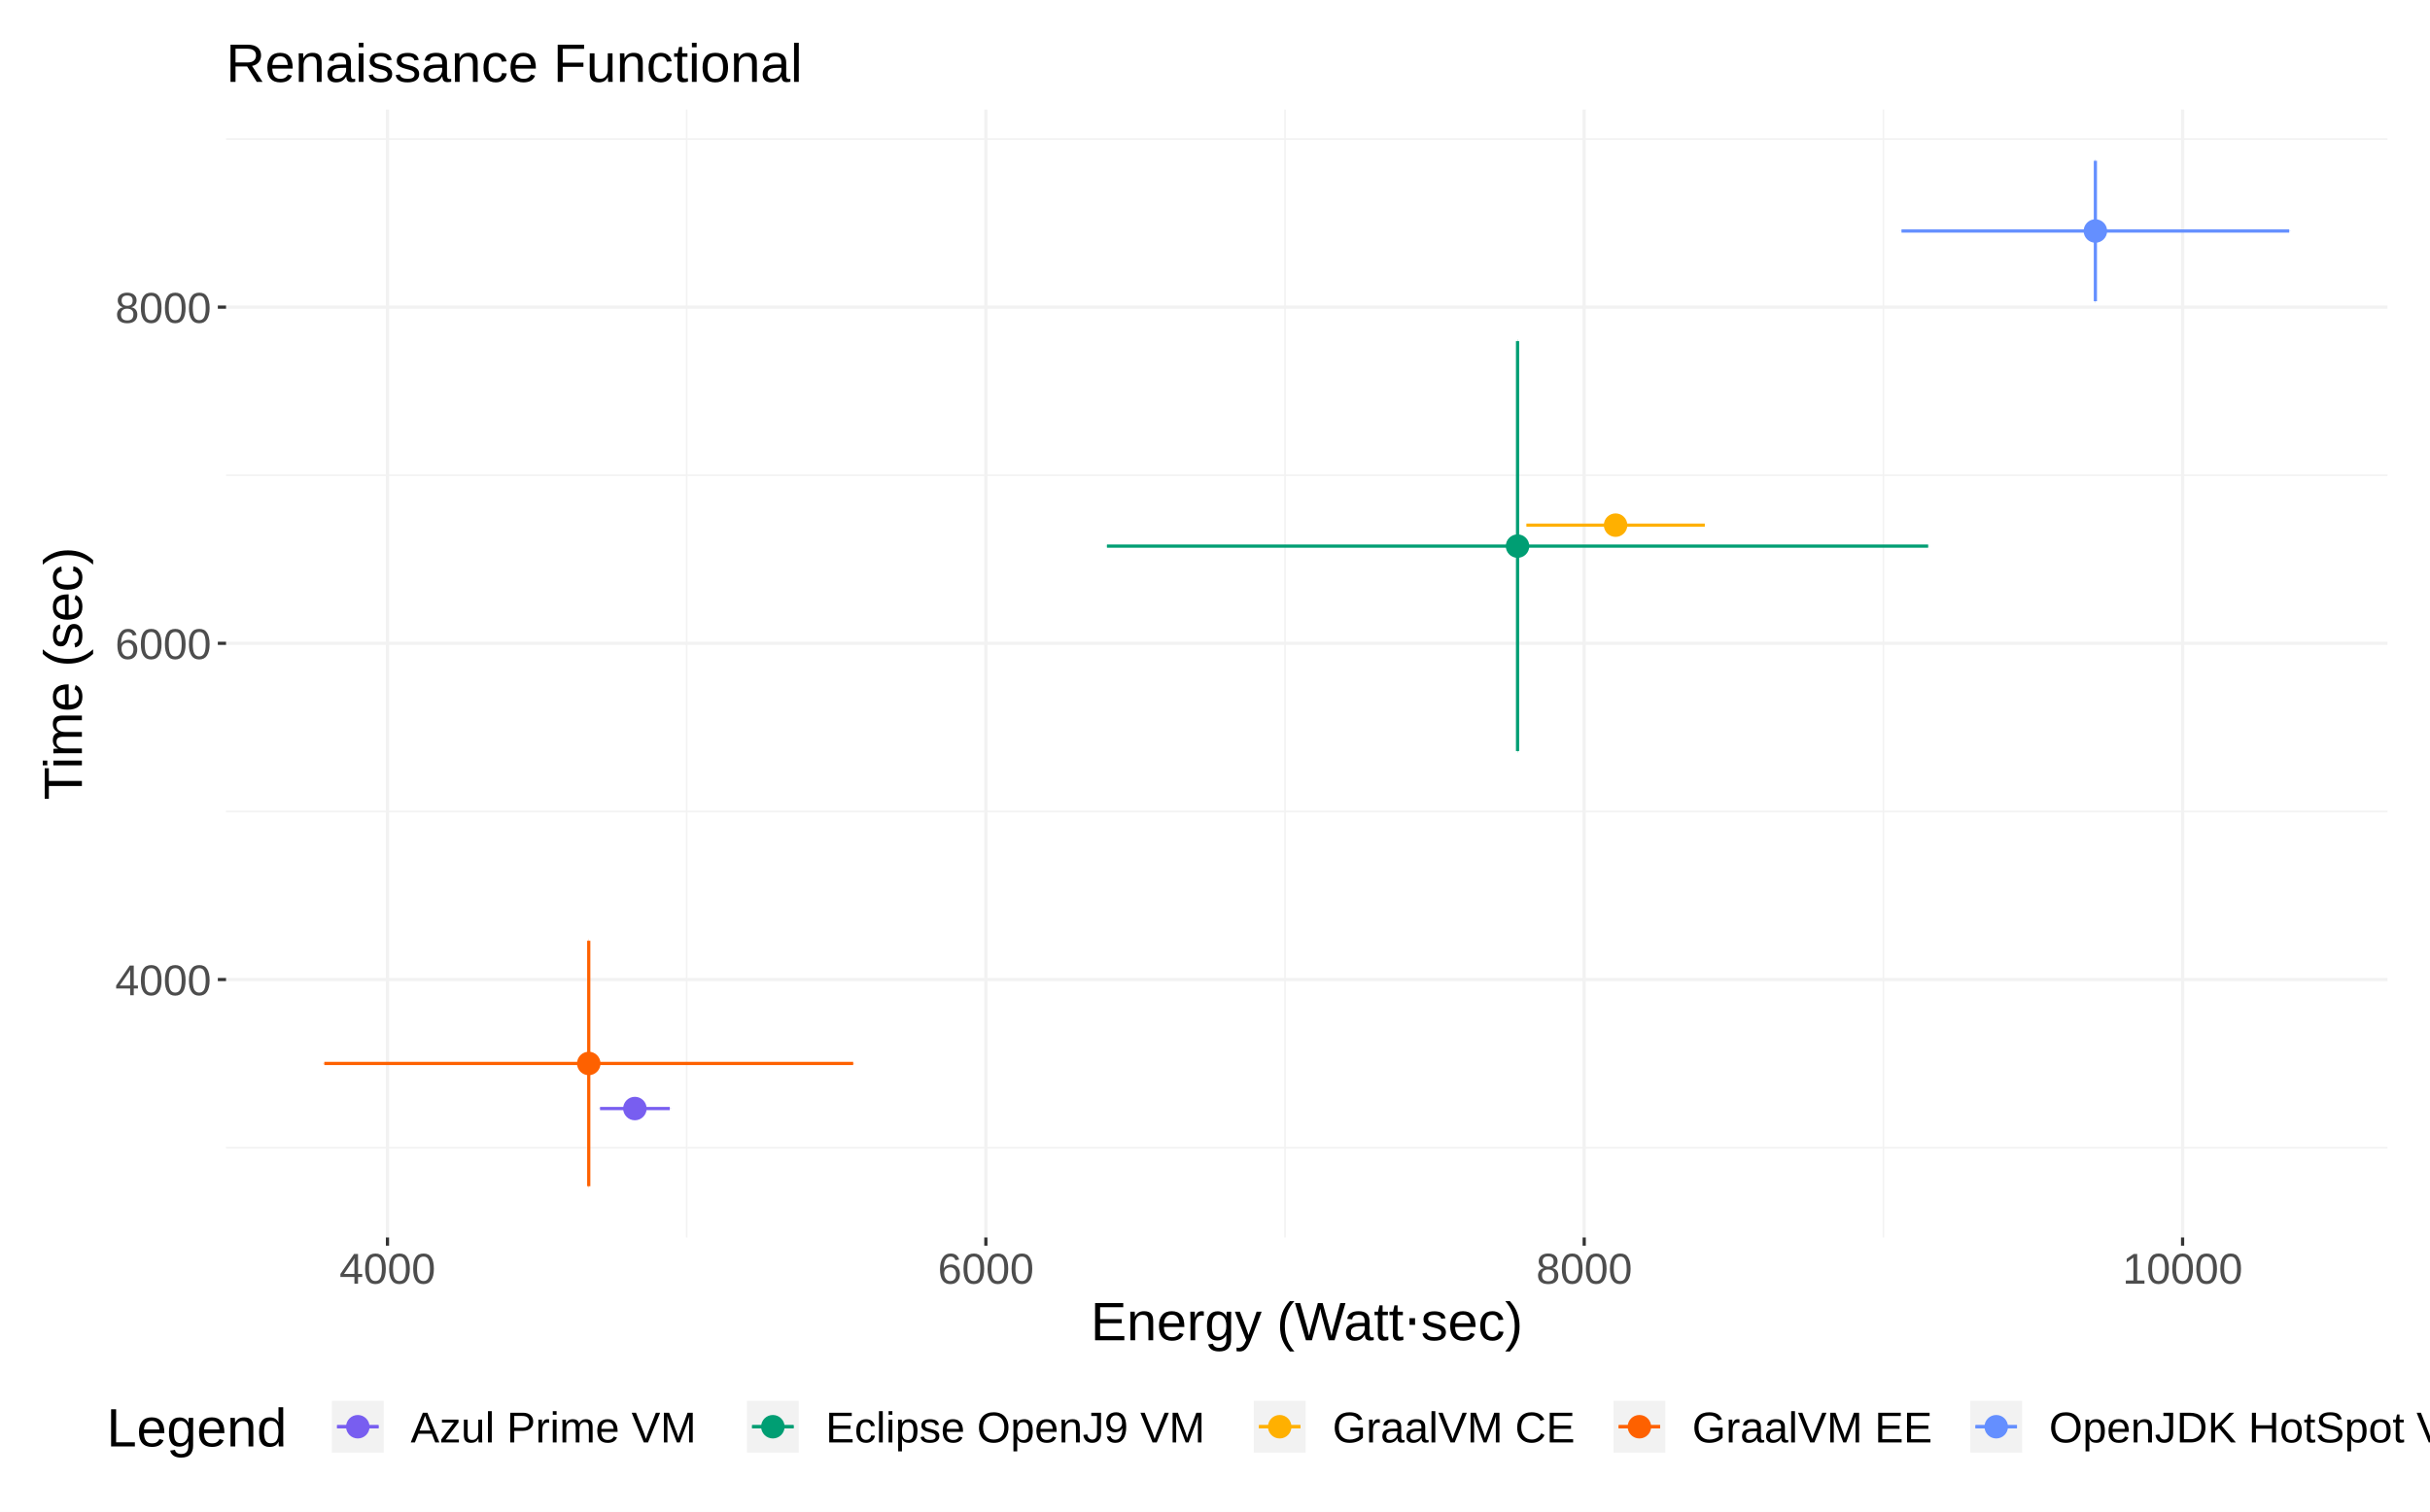
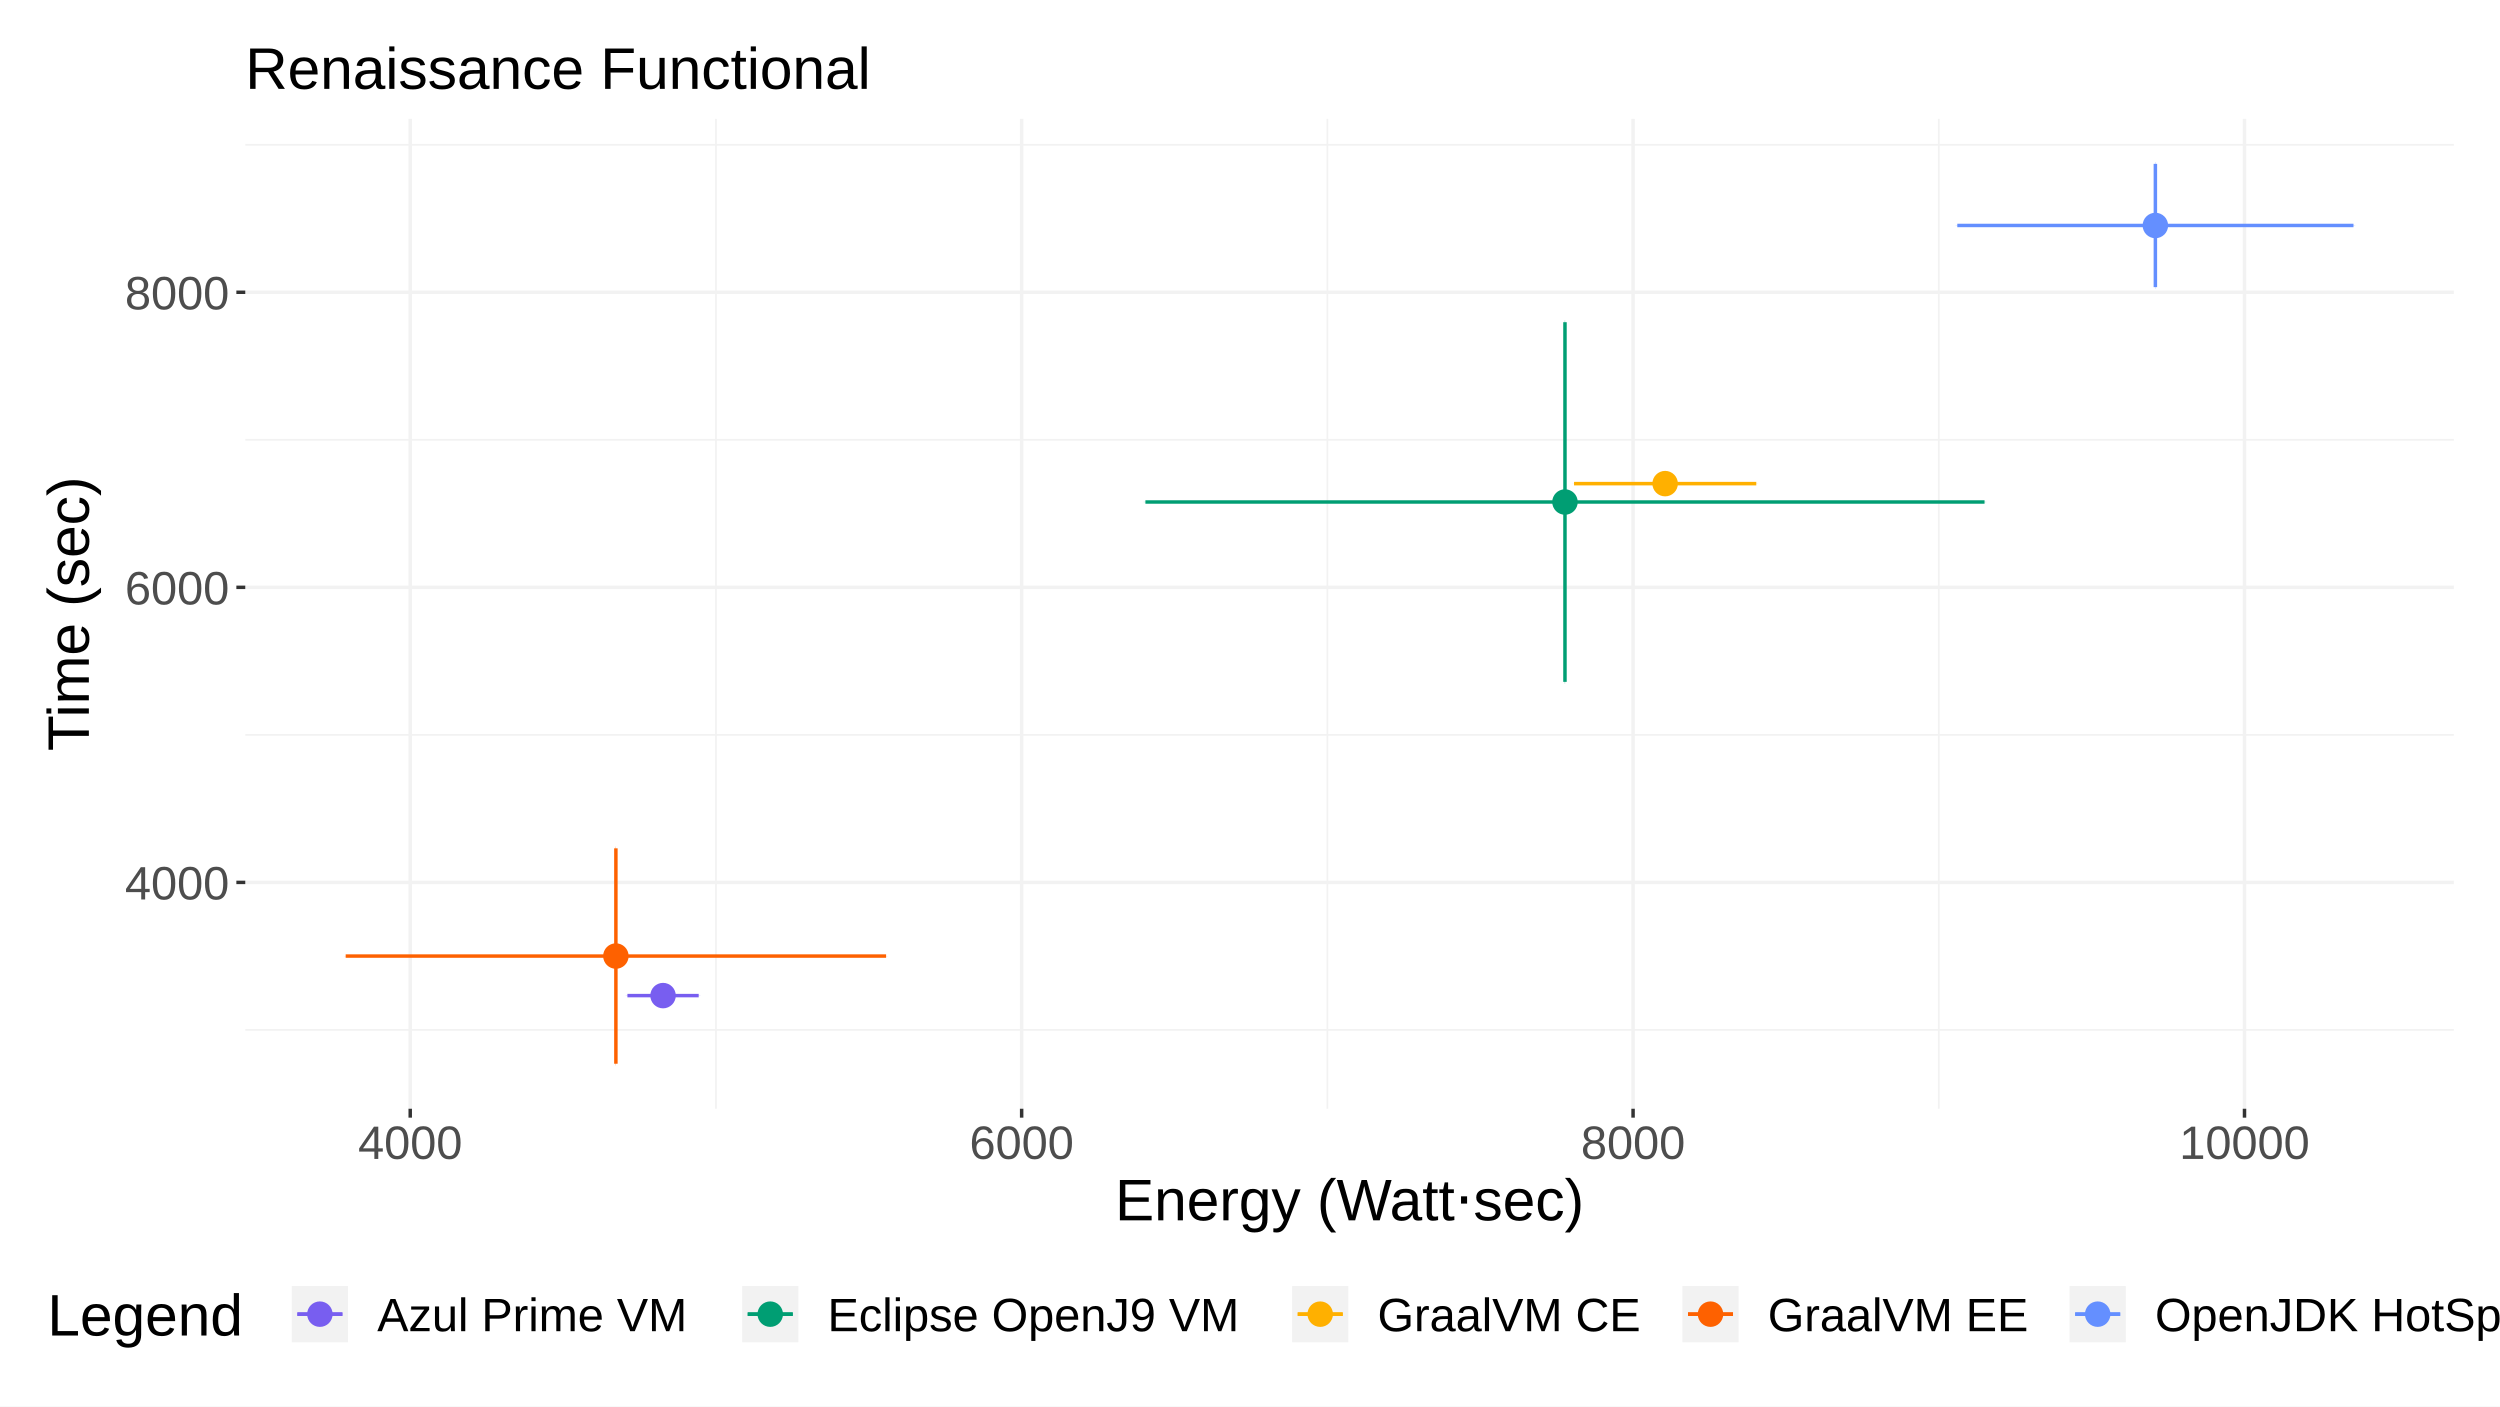
- <svg xmlns="http://www.w3.org/2000/svg" class="svglite" width="810.00pt" height="504.00pt" viewBox="0 0 810.00 504.00">
+ <svg xmlns="http://www.w3.org/2000/svg" class="svglite" width="768.00pt" height="432.00pt" viewBox="0 0 768.00 432.00">
  <defs>
    <style type="text/css">
    .svglite line, .svglite polyline, .svglite polygon, .svglite path, .svglite rect, .svglite circle {
      fill: none;
      stroke: #000000;
      stroke-linecap: round;
      stroke-linejoin: round;
      stroke-miterlimit: 10.00;
    }
    .svglite text {
      white-space: pre;
    }
  </style>
  </defs>
  <rect width="100%" height="100%" style="stroke: none; fill: #FFFFFF;" />
  <defs>
-     <clipPath id="cpMC4wMHw4MTAuMDB8MC4wMHw1MDQuMDA=">
-       <rect x="0.00" y="0.00" width="810.00" height="504.00" />
+     <clipPath id="cpMC4wMHw3NjguMDB8MC4wMHw0MzIuMDA=">
+       <rect x="0.00" y="0.00" width="768.00" height="432.00" />
    </clipPath>
  </defs>
-   <g clip-path="url(#cpMC4wMHw4MTAuMDB8MC4wMHw1MDQuMDA=)">
-     <rect x="0.00" y="-0" width="810.00" height="504.00" style="stroke-width: 1.07; stroke: #FFFFFF; fill: #FFFFFF;" />
+   <g clip-path="url(#cpMC4wMHw3NjguMDB8MC4wMHw0MzIuMDA=)">
+     <rect x="0.00" y="0.00" width="768.00" height="432.00" style="stroke-width: 1.07; stroke: #FFFFFF; fill: #FFFFFF;" />
  </g>
  <defs>
-     <clipPath id="cpNzUuMzV8Nzk1LjgzfDM2LjUyfDQxMi42MA==">
-       <rect x="75.35" y="36.52" width="720.48" height="376.08" />
+     <clipPath id="cpNzUuMzV8NzUzLjgzfDM2LjUyfDM0MC42MA==">
+       <rect x="75.35" y="36.52" width="678.48" height="304.08" />
    </clipPath>
  </defs>
-   <g clip-path="url(#cpNzUuMzV8Nzk1LjgzfDM2LjUyfDQxMi42MA==)">
-     <rect x="75.35" y="36.52" width="720.48" height="376.08" style="stroke-width: 1.07; stroke: none;" />
-     <polyline points="75.35,382.65 795.83,382.65 " style="stroke-width: 0.53; stroke: #F2F2F2; stroke-linecap: butt;" />
-     <polyline points="75.35,270.55 795.83,270.55 " style="stroke-width: 0.53; stroke: #F2F2F2; stroke-linecap: butt;" />
-     <polyline points="75.35,158.46 795.83,158.46 " style="stroke-width: 0.53; stroke: #F2F2F2; stroke-linecap: butt;" />
-     <polyline points="75.35,46.36 795.83,46.36 " style="stroke-width: 0.53; stroke: #F2F2F2; stroke-linecap: butt;" />
-     <polyline points="228.89,412.60 228.89,36.52 " style="stroke-width: 0.53; stroke: #F2F2F2; stroke-linecap: butt;" />
-     <polyline points="428.34,412.60 428.34,36.52 " style="stroke-width: 0.53; stroke: #F2F2F2; stroke-linecap: butt;" />
-     <polyline points="627.80,412.60 627.80,36.52 " style="stroke-width: 0.53; stroke: #F2F2F2; stroke-linecap: butt;" />
-     <polyline points="75.35,326.60 795.83,326.60 " style="stroke-width: 1.07; stroke: #F2F2F2; stroke-linecap: butt;" />
-     <polyline points="75.35,214.50 795.83,214.50 " style="stroke-width: 1.07; stroke: #F2F2F2; stroke-linecap: butt;" />
-     <polyline points="75.35,102.41 795.83,102.41 " style="stroke-width: 1.07; stroke: #F2F2F2; stroke-linecap: butt;" />
-     <polyline points="129.16,412.60 129.16,36.52 " style="stroke-width: 1.07; stroke: #F2F2F2; stroke-linecap: butt;" />
-     <polyline points="328.62,412.60 328.62,36.52 " style="stroke-width: 1.07; stroke: #F2F2F2; stroke-linecap: butt;" />
-     <polyline points="528.07,412.60 528.07,36.52 " style="stroke-width: 1.07; stroke: #F2F2F2; stroke-linecap: butt;" />
-     <polyline points="727.53,412.60 727.53,36.52 " style="stroke-width: 1.07; stroke: #F2F2F2; stroke-linecap: butt;" />
-     <circle cx="211.63" cy="369.62" r="3.56" style="stroke-width: 0.71; stroke: #785EF0; fill: #785EF0;" />
-     <circle cx="505.85" cy="182.09" r="3.56" style="stroke-width: 0.71; stroke: #009E73; fill: #009E73;" />
-     <circle cx="538.53" cy="175.10" r="3.56" style="stroke-width: 0.71; stroke: #FFB000; fill: #FFB000;" />
-     <circle cx="196.25" cy="354.59" r="3.56" style="stroke-width: 0.71; stroke: #FE6100; fill: #FE6100;" />
-     <circle cx="698.46" cy="77.02" r="3.56" style="stroke-width: 0.71; stroke: #648FFF; fill: #648FFF;" />
-     <polyline points="223.26,369.64 223.26,369.60 " style="stroke-width: 1.07; stroke: #785EF0; stroke-linecap: butt;" />
-     <polyline points="223.26,369.62 200.01,369.62 " style="stroke-width: 1.07; stroke: #785EF0; stroke-linecap: butt;" />
-     <polyline points="200.01,369.64 200.01,369.60 " style="stroke-width: 1.07; stroke: #785EF0; stroke-linecap: butt;" />
-     <polyline points="642.72,182.11 642.72,182.07 " style="stroke-width: 1.07; stroke: #009E73; stroke-linecap: butt;" />
-     <polyline points="642.72,182.09 368.98,182.09 " style="stroke-width: 1.07; stroke: #009E73; stroke-linecap: butt;" />
-     <polyline points="368.98,182.11 368.98,182.07 " style="stroke-width: 1.07; stroke: #009E73; stroke-linecap: butt;" />
-     <polyline points="568.27,175.12 568.27,175.08 " style="stroke-width: 1.07; stroke: #FFB000; stroke-linecap: butt;" />
-     <polyline points="568.27,175.10 508.80,175.10 " style="stroke-width: 1.07; stroke: #FFB000; stroke-linecap: butt;" />
-     <polyline points="508.80,175.12 508.80,175.08 " style="stroke-width: 1.07; stroke: #FFB000; stroke-linecap: butt;" />
-     <polyline points="284.40,354.61 284.40,354.57 " style="stroke-width: 1.07; stroke: #FE6100; stroke-linecap: butt;" />
-     <polyline points="284.40,354.59 108.10,354.59 " style="stroke-width: 1.07; stroke: #FE6100; stroke-linecap: butt;" />
-     <polyline points="108.10,354.61 108.10,354.57 " style="stroke-width: 1.07; stroke: #FE6100; stroke-linecap: butt;" />
-     <polyline points="763.08,77.04 763.08,77.00 " style="stroke-width: 1.07; stroke: #648FFF; stroke-linecap: butt;" />
-     <polyline points="763.08,77.02 633.83,77.02 " style="stroke-width: 1.07; stroke: #648FFF; stroke-linecap: butt;" />
-     <polyline points="633.83,77.04 633.83,77.00 " style="stroke-width: 1.07; stroke: #648FFF; stroke-linecap: butt;" />
-     <polyline points="211.60,367.62 211.67,367.62 " style="stroke-width: 1.07; stroke: #785EF0; stroke-linecap: butt;" />
-     <polyline points="211.63,367.62 211.63,371.62 " style="stroke-width: 1.07; stroke: #785EF0; stroke-linecap: butt;" />
-     <polyline points="211.60,371.62 211.67,371.62 " style="stroke-width: 1.07; stroke: #785EF0; stroke-linecap: butt;" />
-     <polyline points="505.82,113.75 505.89,113.75 " style="stroke-width: 1.07; stroke: #009E73; stroke-linecap: butt;" />
-     <polyline points="505.85,113.75 505.85,250.42 " style="stroke-width: 1.07; stroke: #009E73; stroke-linecap: butt;" />
-     <polyline points="505.82,250.42 505.89,250.42 " style="stroke-width: 1.07; stroke: #009E73; stroke-linecap: butt;" />
-     <polyline points="538.50,173.24 538.57,173.24 " style="stroke-width: 1.07; stroke: #FFB000; stroke-linecap: butt;" />
-     <polyline points="538.53,173.24 538.53,176.97 " style="stroke-width: 1.07; stroke: #FFB000; stroke-linecap: butt;" />
-     <polyline points="538.50,176.97 538.57,176.97 " style="stroke-width: 1.07; stroke: #FFB000; stroke-linecap: butt;" />
-     <polyline points="196.21,313.67 196.28,313.67 " style="stroke-width: 1.07; stroke: #FE6100; stroke-linecap: butt;" />
-     <polyline points="196.25,313.67 196.25,395.51 " style="stroke-width: 1.07; stroke: #FE6100; stroke-linecap: butt;" />
-     <polyline points="196.21,395.51 196.28,395.51 " style="stroke-width: 1.07; stroke: #FE6100; stroke-linecap: butt;" />
-     <polyline points="698.42,53.62 698.49,53.62 " style="stroke-width: 1.07; stroke: #648FFF; stroke-linecap: butt;" />
-     <polyline points="698.46,53.62 698.46,100.43 " style="stroke-width: 1.07; stroke: #648FFF; stroke-linecap: butt;" />
-     <polyline points="698.42,100.43 698.49,100.43 " style="stroke-width: 1.07; stroke: #648FFF; stroke-linecap: butt;" />
+   <g clip-path="url(#cpNzUuMzV8NzUzLjgzfDM2LjUyfDM0MC42MA==)">
+     <rect x="75.35" y="36.52" width="678.48" height="304.08" style="stroke-width: 1.07; stroke: none;" />
+     <polyline points="75.35,316.38 753.83,316.38 " style="stroke-width: 0.53; stroke: #F2F2F2; stroke-linecap: butt;" />
+     <polyline points="75.35,225.75 753.83,225.75 " style="stroke-width: 0.53; stroke: #F2F2F2; stroke-linecap: butt;" />
+     <polyline points="75.35,135.11 753.83,135.11 " style="stroke-width: 0.53; stroke: #F2F2F2; stroke-linecap: butt;" />
+     <polyline points="75.35,44.48 753.83,44.48 " style="stroke-width: 0.53; stroke: #F2F2F2; stroke-linecap: butt;" />
+     <polyline points="219.94,340.60 219.94,36.52 " style="stroke-width: 0.53; stroke: #F2F2F2; stroke-linecap: butt;" />
+     <polyline points="407.77,340.60 407.77,36.52 " style="stroke-width: 0.53; stroke: #F2F2F2; stroke-linecap: butt;" />
+     <polyline points="595.60,340.60 595.60,36.52 " style="stroke-width: 0.53; stroke: #F2F2F2; stroke-linecap: butt;" />
+     <polyline points="75.35,271.07 753.83,271.07 " style="stroke-width: 1.07; stroke: #F2F2F2; stroke-linecap: butt;" />
+     <polyline points="75.35,180.43 753.83,180.43 " style="stroke-width: 1.07; stroke: #F2F2F2; stroke-linecap: butt;" />
+     <polyline points="75.35,89.79 753.83,89.79 " style="stroke-width: 1.07; stroke: #F2F2F2; stroke-linecap: butt;" />
+     <polyline points="126.02,340.60 126.02,36.52 " style="stroke-width: 1.07; stroke: #F2F2F2; stroke-linecap: butt;" />
+     <polyline points="313.85,340.60 313.85,36.52 " style="stroke-width: 1.07; stroke: #F2F2F2; stroke-linecap: butt;" />
+     <polyline points="501.68,340.60 501.68,36.52 " style="stroke-width: 1.07; stroke: #F2F2F2; stroke-linecap: butt;" />
+     <polyline points="689.51,340.60 689.51,36.52 " style="stroke-width: 1.07; stroke: #F2F2F2; stroke-linecap: butt;" />
+     <circle cx="203.69" cy="305.85" r="3.56" style="stroke-width: 0.71; stroke: #785EF0; fill: #785EF0;" />
+     <circle cx="480.76" cy="154.22" r="3.56" style="stroke-width: 0.71; stroke: #009E73; fill: #009E73;" />
+     <circle cx="511.53" cy="148.57" r="3.56" style="stroke-width: 0.71; stroke: #FFB000; fill: #FFB000;" />
+     <circle cx="189.20" cy="293.70" r="3.56" style="stroke-width: 0.71; stroke: #FE6100; fill: #FE6100;" />
+     <circle cx="662.13" cy="69.27" r="3.56" style="stroke-width: 0.71; stroke: #648FFF; fill: #648FFF;" />
+     <polyline points="214.64,305.86 214.64,305.83 " style="stroke-width: 1.07; stroke: #785EF0; stroke-linecap: butt;" />
+     <polyline points="214.64,305.85 192.74,305.85 " style="stroke-width: 1.07; stroke: #785EF0; stroke-linecap: butt;" />
+     <polyline points="192.74,305.86 192.74,305.83 " style="stroke-width: 1.07; stroke: #785EF0; stroke-linecap: butt;" />
+     <polyline points="609.65,154.23 609.65,154.20 " style="stroke-width: 1.07; stroke: #009E73; stroke-linecap: butt;" />
+     <polyline points="609.65,154.22 351.87,154.22 " style="stroke-width: 1.07; stroke: #009E73; stroke-linecap: butt;" />
+     <polyline points="351.87,154.23 351.87,154.20 " style="stroke-width: 1.07; stroke: #009E73; stroke-linecap: butt;" />
+     <polyline points="539.53,148.59 539.53,148.56 " style="stroke-width: 1.07; stroke: #FFB000; stroke-linecap: butt;" />
+     <polyline points="539.53,148.57 483.54,148.57 " style="stroke-width: 1.07; stroke: #FFB000; stroke-linecap: butt;" />
+     <polyline points="483.54,148.59 483.54,148.56 " style="stroke-width: 1.07; stroke: #FFB000; stroke-linecap: butt;" />
+     <polyline points="272.21,293.71 272.21,293.68 " style="stroke-width: 1.07; stroke: #FE6100; stroke-linecap: butt;" />
+     <polyline points="272.21,293.70 106.19,293.70 " style="stroke-width: 1.07; stroke: #FE6100; stroke-linecap: butt;" />
+     <polyline points="106.19,293.71 106.19,293.68 " style="stroke-width: 1.07; stroke: #FE6100; stroke-linecap: butt;" />
+     <polyline points="722.99,69.29 722.99,69.25 " style="stroke-width: 1.07; stroke: #648FFF; stroke-linecap: butt;" />
+     <polyline points="722.99,69.27 601.28,69.27 " style="stroke-width: 1.07; stroke: #648FFF; stroke-linecap: butt;" />
+     <polyline points="601.28,69.29 601.28,69.25 " style="stroke-width: 1.07; stroke: #648FFF; stroke-linecap: butt;" />
+     <polyline points="203.66,304.23 203.72,304.23 " style="stroke-width: 1.07; stroke: #785EF0; stroke-linecap: butt;" />
+     <polyline points="203.69,304.23 203.69,307.46 " style="stroke-width: 1.07; stroke: #785EF0; stroke-linecap: butt;" />
+     <polyline points="203.66,307.46 203.72,307.46 " style="stroke-width: 1.07; stroke: #785EF0; stroke-linecap: butt;" />
+     <polyline points="480.72,98.97 480.79,98.97 " style="stroke-width: 1.07; stroke: #009E73; stroke-linecap: butt;" />
+     <polyline points="480.76,98.97 480.76,209.47 " style="stroke-width: 1.07; stroke: #009E73; stroke-linecap: butt;" />
+     <polyline points="480.72,209.47 480.79,209.47 " style="stroke-width: 1.07; stroke: #009E73; stroke-linecap: butt;" />
+     <polyline points="511.50,147.06 511.57,147.06 " style="stroke-width: 1.07; stroke: #FFB000; stroke-linecap: butt;" />
+     <polyline points="511.53,147.06 511.53,150.08 " style="stroke-width: 1.07; stroke: #FFB000; stroke-linecap: butt;" />
+     <polyline points="511.50,150.08 511.57,150.08 " style="stroke-width: 1.07; stroke: #FFB000; stroke-linecap: butt;" />
+     <polyline points="189.17,260.61 189.23,260.61 " style="stroke-width: 1.07; stroke: #FE6100; stroke-linecap: butt;" />
+     <polyline points="189.20,260.61 189.20,326.78 " style="stroke-width: 1.07; stroke: #FE6100; stroke-linecap: butt;" />
+     <polyline points="189.17,326.78 189.23,326.78 " style="stroke-width: 1.07; stroke: #FE6100; stroke-linecap: butt;" />
+     <polyline points="662.10,50.34 662.16,50.34 " style="stroke-width: 1.07; stroke: #648FFF; stroke-linecap: butt;" />
+     <polyline points="662.13,50.34 662.13,88.20 " style="stroke-width: 1.07; stroke: #648FFF; stroke-linecap: butt;" />
+     <polyline points="662.10,88.20 662.16,88.20 " style="stroke-width: 1.07; stroke: #648FFF; stroke-linecap: butt;" />
  </g>
-   <g clip-path="url(#cpMC4wMHw4MTAuMDB8MC4wMHw1MDQuMDA=)">
-     <text x="70.42" y="331.85" text-anchor="end" style="font-size: 14.40px;fill: #4D4D4D; font-family: &quot;Liberation Sans&quot;;" textLength="36.63px" lengthAdjust="spacingAndGlyphs">4000</text>
-     <text x="70.42" y="219.75" text-anchor="end" style="font-size: 14.40px;fill: #4D4D4D; font-family: &quot;Liberation Sans&quot;;" textLength="36.63px" lengthAdjust="spacingAndGlyphs">6000</text>
-     <text x="70.42" y="107.65" text-anchor="end" style="font-size: 14.40px;fill: #4D4D4D; font-family: &quot;Liberation Sans&quot;;" textLength="36.63px" lengthAdjust="spacingAndGlyphs">8000</text>
-     <polyline points="72.61,326.60 75.35,326.60 " style="stroke-width: 1.07; stroke: #333333; stroke-linecap: butt;" />
-     <polyline points="72.61,214.50 75.35,214.50 " style="stroke-width: 1.07; stroke: #333333; stroke-linecap: butt;" />
-     <polyline points="72.61,102.41 75.35,102.41 " style="stroke-width: 1.07; stroke: #333333; stroke-linecap: butt;" />
-     <polyline points="129.16,415.34 129.16,412.60 " style="stroke-width: 1.07; stroke: #333333; stroke-linecap: butt;" />
-     <polyline points="328.62,415.34 328.62,412.60 " style="stroke-width: 1.07; stroke: #333333; stroke-linecap: butt;" />
-     <polyline points="528.07,415.34 528.07,412.60 " style="stroke-width: 1.07; stroke: #333333; stroke-linecap: butt;" />
-     <polyline points="727.53,415.34 727.53,412.60 " style="stroke-width: 1.07; stroke: #333333; stroke-linecap: butt;" />
-     <text x="129.16" y="428.02" text-anchor="middle" style="font-size: 14.40px;fill: #4D4D4D; font-family: &quot;Liberation Sans&quot;;" textLength="36.63px" lengthAdjust="spacingAndGlyphs">4000</text>
-     <text x="328.62" y="428.02" text-anchor="middle" style="font-size: 14.40px;fill: #4D4D4D; font-family: &quot;Liberation Sans&quot;;" textLength="36.63px" lengthAdjust="spacingAndGlyphs">6000</text>
-     <text x="528.07" y="428.02" text-anchor="middle" style="font-size: 14.40px;fill: #4D4D4D; font-family: &quot;Liberation Sans&quot;;" textLength="36.63px" lengthAdjust="spacingAndGlyphs">8000</text>
-     <text x="727.53" y="428.02" text-anchor="middle" style="font-size: 14.40px;fill: #4D4D4D; font-family: &quot;Liberation Sans&quot;;" textLength="45.79px" lengthAdjust="spacingAndGlyphs">10000</text>
-     <text x="435.59" y="446.88" text-anchor="middle" style="font-size: 18.00px; font-family: &quot;Liberation Sans&quot;;" textLength="160.65px" lengthAdjust="spacingAndGlyphs">Energy (Watt⋅sec)</text>
-     <text transform="translate(27.30,224.56) rotate(-90)" text-anchor="middle" style="font-size: 18.00px; font-family: &quot;Liberation Sans&quot;;" textLength="94.16px" lengthAdjust="spacingAndGlyphs">Time (sec)</text>
-     <rect x="30.07" y="461.59" width="811.04" height="28.24" style="stroke-width: 1.07; stroke: none; fill: #FFFFFF;" />
-     <text x="35.55" y="482.27" style="font-size: 18.00px; font-family: &quot;Liberation Sans&quot;;" textLength="66.12px" lengthAdjust="spacingAndGlyphs">Legend</text>
-     <rect x="110.63" y="467.07" width="17.28" height="17.28" style="stroke-width: 1.07; stroke: none; fill: #F2F2F2;" />
-     <circle cx="119.27" cy="475.71" r="3.56" style="stroke-width: 0.71; stroke: #785EF0; fill: #785EF0;" />
-     <line x1="112.36" y1="475.71" x2="126.18" y2="475.71" style="stroke-width: 1.07; stroke: #785EF0; stroke-linecap: butt;" />
-     <line x1="112.36" y1="475.71" x2="126.18" y2="475.71" style="stroke-width: 1.07; stroke: #785EF0; stroke-linecap: butt;" />
-     <rect x="248.98" y="467.07" width="17.28" height="17.28" style="stroke-width: 1.07; stroke: none; fill: #F2F2F2;" />
-     <circle cx="257.62" cy="475.71" r="3.56" style="stroke-width: 0.71; stroke: #009E73; fill: #009E73;" />
-     <line x1="250.70" y1="475.71" x2="264.53" y2="475.71" style="stroke-width: 1.07; stroke: #009E73; stroke-linecap: butt;" />
-     <line x1="250.70" y1="475.71" x2="264.53" y2="475.71" style="stroke-width: 1.07; stroke: #009E73; stroke-linecap: butt;" />
-     <rect x="417.93" y="467.07" width="17.28" height="17.28" style="stroke-width: 1.07; stroke: none; fill: #F2F2F2;" />
-     <circle cx="426.57" cy="475.71" r="3.56" style="stroke-width: 0.71; stroke: #FFB000; fill: #FFB000;" />
-     <line x1="419.66" y1="475.71" x2="433.48" y2="475.71" style="stroke-width: 1.07; stroke: #FFB000; stroke-linecap: butt;" />
-     <line x1="419.66" y1="475.71" x2="433.48" y2="475.71" style="stroke-width: 1.07; stroke: #FFB000; stroke-linecap: butt;" />
-     <rect x="537.83" y="467.07" width="17.28" height="17.28" style="stroke-width: 1.07; stroke: none; fill: #F2F2F2;" />
-     <circle cx="546.47" cy="475.71" r="3.56" style="stroke-width: 0.71; stroke: #FE6100; fill: #FE6100;" />
-     <line x1="539.56" y1="475.71" x2="553.38" y2="475.71" style="stroke-width: 1.07; stroke: #FE6100; stroke-linecap: butt;" />
-     <line x1="539.56" y1="475.71" x2="553.38" y2="475.71" style="stroke-width: 1.07; stroke: #FE6100; stroke-linecap: butt;" />
-     <rect x="656.77" y="467.07" width="17.28" height="17.28" style="stroke-width: 1.07; stroke: none; fill: #F2F2F2;" />
-     <circle cx="665.41" cy="475.71" r="3.56" style="stroke-width: 0.71; stroke: #648FFF; fill: #648FFF;" />
-     <line x1="658.50" y1="475.71" x2="672.32" y2="475.71" style="stroke-width: 1.07; stroke: #648FFF; stroke-linecap: butt;" />
-     <line x1="658.50" y1="475.71" x2="672.32" y2="475.71" style="stroke-width: 1.07; stroke: #648FFF; stroke-linecap: butt;" />
-     <text x="136.88" y="480.95" style="font-size: 14.40px; font-family: &quot;Liberation Sans&quot;;" textLength="103.13px" lengthAdjust="spacingAndGlyphs">Azul Prime VM</text>
-     <text x="275.22" y="480.95" style="font-size: 14.40px; font-family: &quot;Liberation Sans&quot;;" textLength="133.74px" lengthAdjust="spacingAndGlyphs">Eclipse OpenJ9 VM</text>
-     <text x="444.18" y="480.95" style="font-size: 14.40px; font-family: &quot;Liberation Sans&quot;;" textLength="84.69px" lengthAdjust="spacingAndGlyphs">GraalVM CE</text>
-     <text x="564.07" y="480.95" style="font-size: 14.40px; font-family: &quot;Liberation Sans&quot;;" textLength="83.73px" lengthAdjust="spacingAndGlyphs">GraalVM EE</text>
-     <text x="683.02" y="480.95" style="font-size: 14.40px; font-family: &quot;Liberation Sans&quot;;" textLength="152.61px" lengthAdjust="spacingAndGlyphs">OpenJDK HotSpot VM</text>
+   <g clip-path="url(#cpMC4wMHw3NjguMDB8MC4wMHw0MzIuMDA=)">
+     <text x="70.42" y="276.31" text-anchor="end" style="font-size: 14.40px;fill: #4D4D4D; font-family: &quot;Liberation Sans&quot;;" textLength="36.63px" lengthAdjust="spacingAndGlyphs">4000</text>
+     <text x="70.42" y="185.68" text-anchor="end" style="font-size: 14.40px;fill: #4D4D4D; font-family: &quot;Liberation Sans&quot;;" textLength="36.63px" lengthAdjust="spacingAndGlyphs">6000</text>
+     <text x="70.42" y="95.04" text-anchor="end" style="font-size: 14.40px;fill: #4D4D4D; font-family: &quot;Liberation Sans&quot;;" textLength="36.63px" lengthAdjust="spacingAndGlyphs">8000</text>
+     <polyline points="72.61,271.07 75.35,271.07 " style="stroke-width: 1.07; stroke: #333333; stroke-linecap: butt;" />
+     <polyline points="72.61,180.43 75.35,180.43 " style="stroke-width: 1.07; stroke: #333333; stroke-linecap: butt;" />
+     <polyline points="72.61,89.79 75.35,89.79 " style="stroke-width: 1.07; stroke: #333333; stroke-linecap: butt;" />
+     <polyline points="126.02,343.34 126.02,340.60 " style="stroke-width: 1.07; stroke: #333333; stroke-linecap: butt;" />
+     <polyline points="313.85,343.34 313.85,340.60 " style="stroke-width: 1.07; stroke: #333333; stroke-linecap: butt;" />
+     <polyline points="501.68,343.34 501.68,340.60 " style="stroke-width: 1.07; stroke: #333333; stroke-linecap: butt;" />
+     <polyline points="689.51,343.34 689.51,340.60 " style="stroke-width: 1.07; stroke: #333333; stroke-linecap: butt;" />
+     <text x="126.02" y="356.02" text-anchor="middle" style="font-size: 14.40px;fill: #4D4D4D; font-family: &quot;Liberation Sans&quot;;" textLength="36.63px" lengthAdjust="spacingAndGlyphs">4000</text>
+     <text x="313.85" y="356.02" text-anchor="middle" style="font-size: 14.40px;fill: #4D4D4D; font-family: &quot;Liberation Sans&quot;;" textLength="36.63px" lengthAdjust="spacingAndGlyphs">6000</text>
+     <text x="501.68" y="356.02" text-anchor="middle" style="font-size: 14.40px;fill: #4D4D4D; font-family: &quot;Liberation Sans&quot;;" textLength="36.63px" lengthAdjust="spacingAndGlyphs">8000</text>
+     <text x="689.51" y="356.02" text-anchor="middle" style="font-size: 14.40px;fill: #4D4D4D; font-family: &quot;Liberation Sans&quot;;" textLength="45.79px" lengthAdjust="spacingAndGlyphs">10000</text>
+     <text x="414.59" y="374.88" text-anchor="middle" style="font-size: 18.00px; font-family: &quot;Liberation Sans&quot;;" textLength="160.65px" lengthAdjust="spacingAndGlyphs">Energy (Watt⋅sec)</text>
+     <text transform="translate(27.30,188.56) rotate(-90)" text-anchor="middle" style="font-size: 18.00px; font-family: &quot;Liberation Sans&quot;;" textLength="94.16px" lengthAdjust="spacingAndGlyphs">Time (sec)</text>
+     <rect x="9.07" y="389.59" width="811.04" height="28.24" style="stroke-width: 1.07; stroke: none; fill: #FFFFFF;" />
+     <text x="14.55" y="410.27" style="font-size: 18.00px; font-family: &quot;Liberation Sans&quot;;" textLength="66.12px" lengthAdjust="spacingAndGlyphs">Legend</text>
+     <rect x="89.63" y="395.07" width="17.28" height="17.28" style="stroke-width: 1.07; stroke: none; fill: #F2F2F2;" />
+     <circle cx="98.27" cy="403.71" r="3.56" style="stroke-width: 0.71; stroke: #785EF0; fill: #785EF0;" />
+     <line x1="91.36" y1="403.71" x2="105.18" y2="403.71" style="stroke-width: 1.07; stroke: #785EF0; stroke-linecap: butt;" />
+     <line x1="91.36" y1="403.71" x2="105.18" y2="403.71" style="stroke-width: 1.07; stroke: #785EF0; stroke-linecap: butt;" />
+     <rect x="227.98" y="395.07" width="17.28" height="17.28" style="stroke-width: 1.07; stroke: none; fill: #F2F2F2;" />
+     <circle cx="236.62" cy="403.71" r="3.56" style="stroke-width: 0.71; stroke: #009E73; fill: #009E73;" />
+     <line x1="229.70" y1="403.71" x2="243.53" y2="403.71" style="stroke-width: 1.07; stroke: #009E73; stroke-linecap: butt;" />
+     <line x1="229.70" y1="403.71" x2="243.53" y2="403.71" style="stroke-width: 1.07; stroke: #009E73; stroke-linecap: butt;" />
+     <rect x="396.93" y="395.07" width="17.28" height="17.28" style="stroke-width: 1.07; stroke: none; fill: #F2F2F2;" />
+     <circle cx="405.57" cy="403.71" r="3.56" style="stroke-width: 0.71; stroke: #FFB000; fill: #FFB000;" />
+     <line x1="398.66" y1="403.71" x2="412.48" y2="403.71" style="stroke-width: 1.07; stroke: #FFB000; stroke-linecap: butt;" />
+     <line x1="398.66" y1="403.71" x2="412.48" y2="403.71" style="stroke-width: 1.07; stroke: #FFB000; stroke-linecap: butt;" />
+     <rect x="516.83" y="395.07" width="17.28" height="17.28" style="stroke-width: 1.07; stroke: none; fill: #F2F2F2;" />
+     <circle cx="525.47" cy="403.71" r="3.56" style="stroke-width: 0.71; stroke: #FE6100; fill: #FE6100;" />
+     <line x1="518.56" y1="403.71" x2="532.38" y2="403.71" style="stroke-width: 1.07; stroke: #FE6100; stroke-linecap: butt;" />
+     <line x1="518.56" y1="403.71" x2="532.38" y2="403.71" style="stroke-width: 1.07; stroke: #FE6100; stroke-linecap: butt;" />
+     <rect x="635.77" y="395.07" width="17.28" height="17.28" style="stroke-width: 1.07; stroke: none; fill: #F2F2F2;" />
+     <circle cx="644.41" cy="403.71" r="3.56" style="stroke-width: 0.71; stroke: #648FFF; fill: #648FFF;" />
+     <line x1="637.50" y1="403.71" x2="651.32" y2="403.71" style="stroke-width: 1.07; stroke: #648FFF; stroke-linecap: butt;" />
+     <line x1="637.50" y1="403.71" x2="651.32" y2="403.71" style="stroke-width: 1.07; stroke: #648FFF; stroke-linecap: butt;" />
+     <text x="115.88" y="408.95" style="font-size: 14.40px; font-family: &quot;Liberation Sans&quot;;" textLength="103.13px" lengthAdjust="spacingAndGlyphs">Azul Prime VM</text>
+     <text x="254.22" y="408.95" style="font-size: 14.40px; font-family: &quot;Liberation Sans&quot;;" textLength="133.74px" lengthAdjust="spacingAndGlyphs">Eclipse OpenJ9 VM</text>
+     <text x="423.18" y="408.95" style="font-size: 14.40px; font-family: &quot;Liberation Sans&quot;;" textLength="84.69px" lengthAdjust="spacingAndGlyphs">GraalVM CE</text>
+     <text x="543.07" y="408.95" style="font-size: 14.40px; font-family: &quot;Liberation Sans&quot;;" textLength="83.73px" lengthAdjust="spacingAndGlyphs">GraalVM EE</text>
+     <text x="662.02" y="408.95" style="font-size: 14.40px; font-family: &quot;Liberation Sans&quot;;" textLength="152.61px" lengthAdjust="spacingAndGlyphs">OpenJDK HotSpot VM</text>
    <text x="75.35" y="27.30" style="font-size: 18.00px; font-family: &quot;Liberation Sans&quot;;" textLength="210.69px" lengthAdjust="spacingAndGlyphs">Renaissance Functional</text>
  </g>
</svg>
